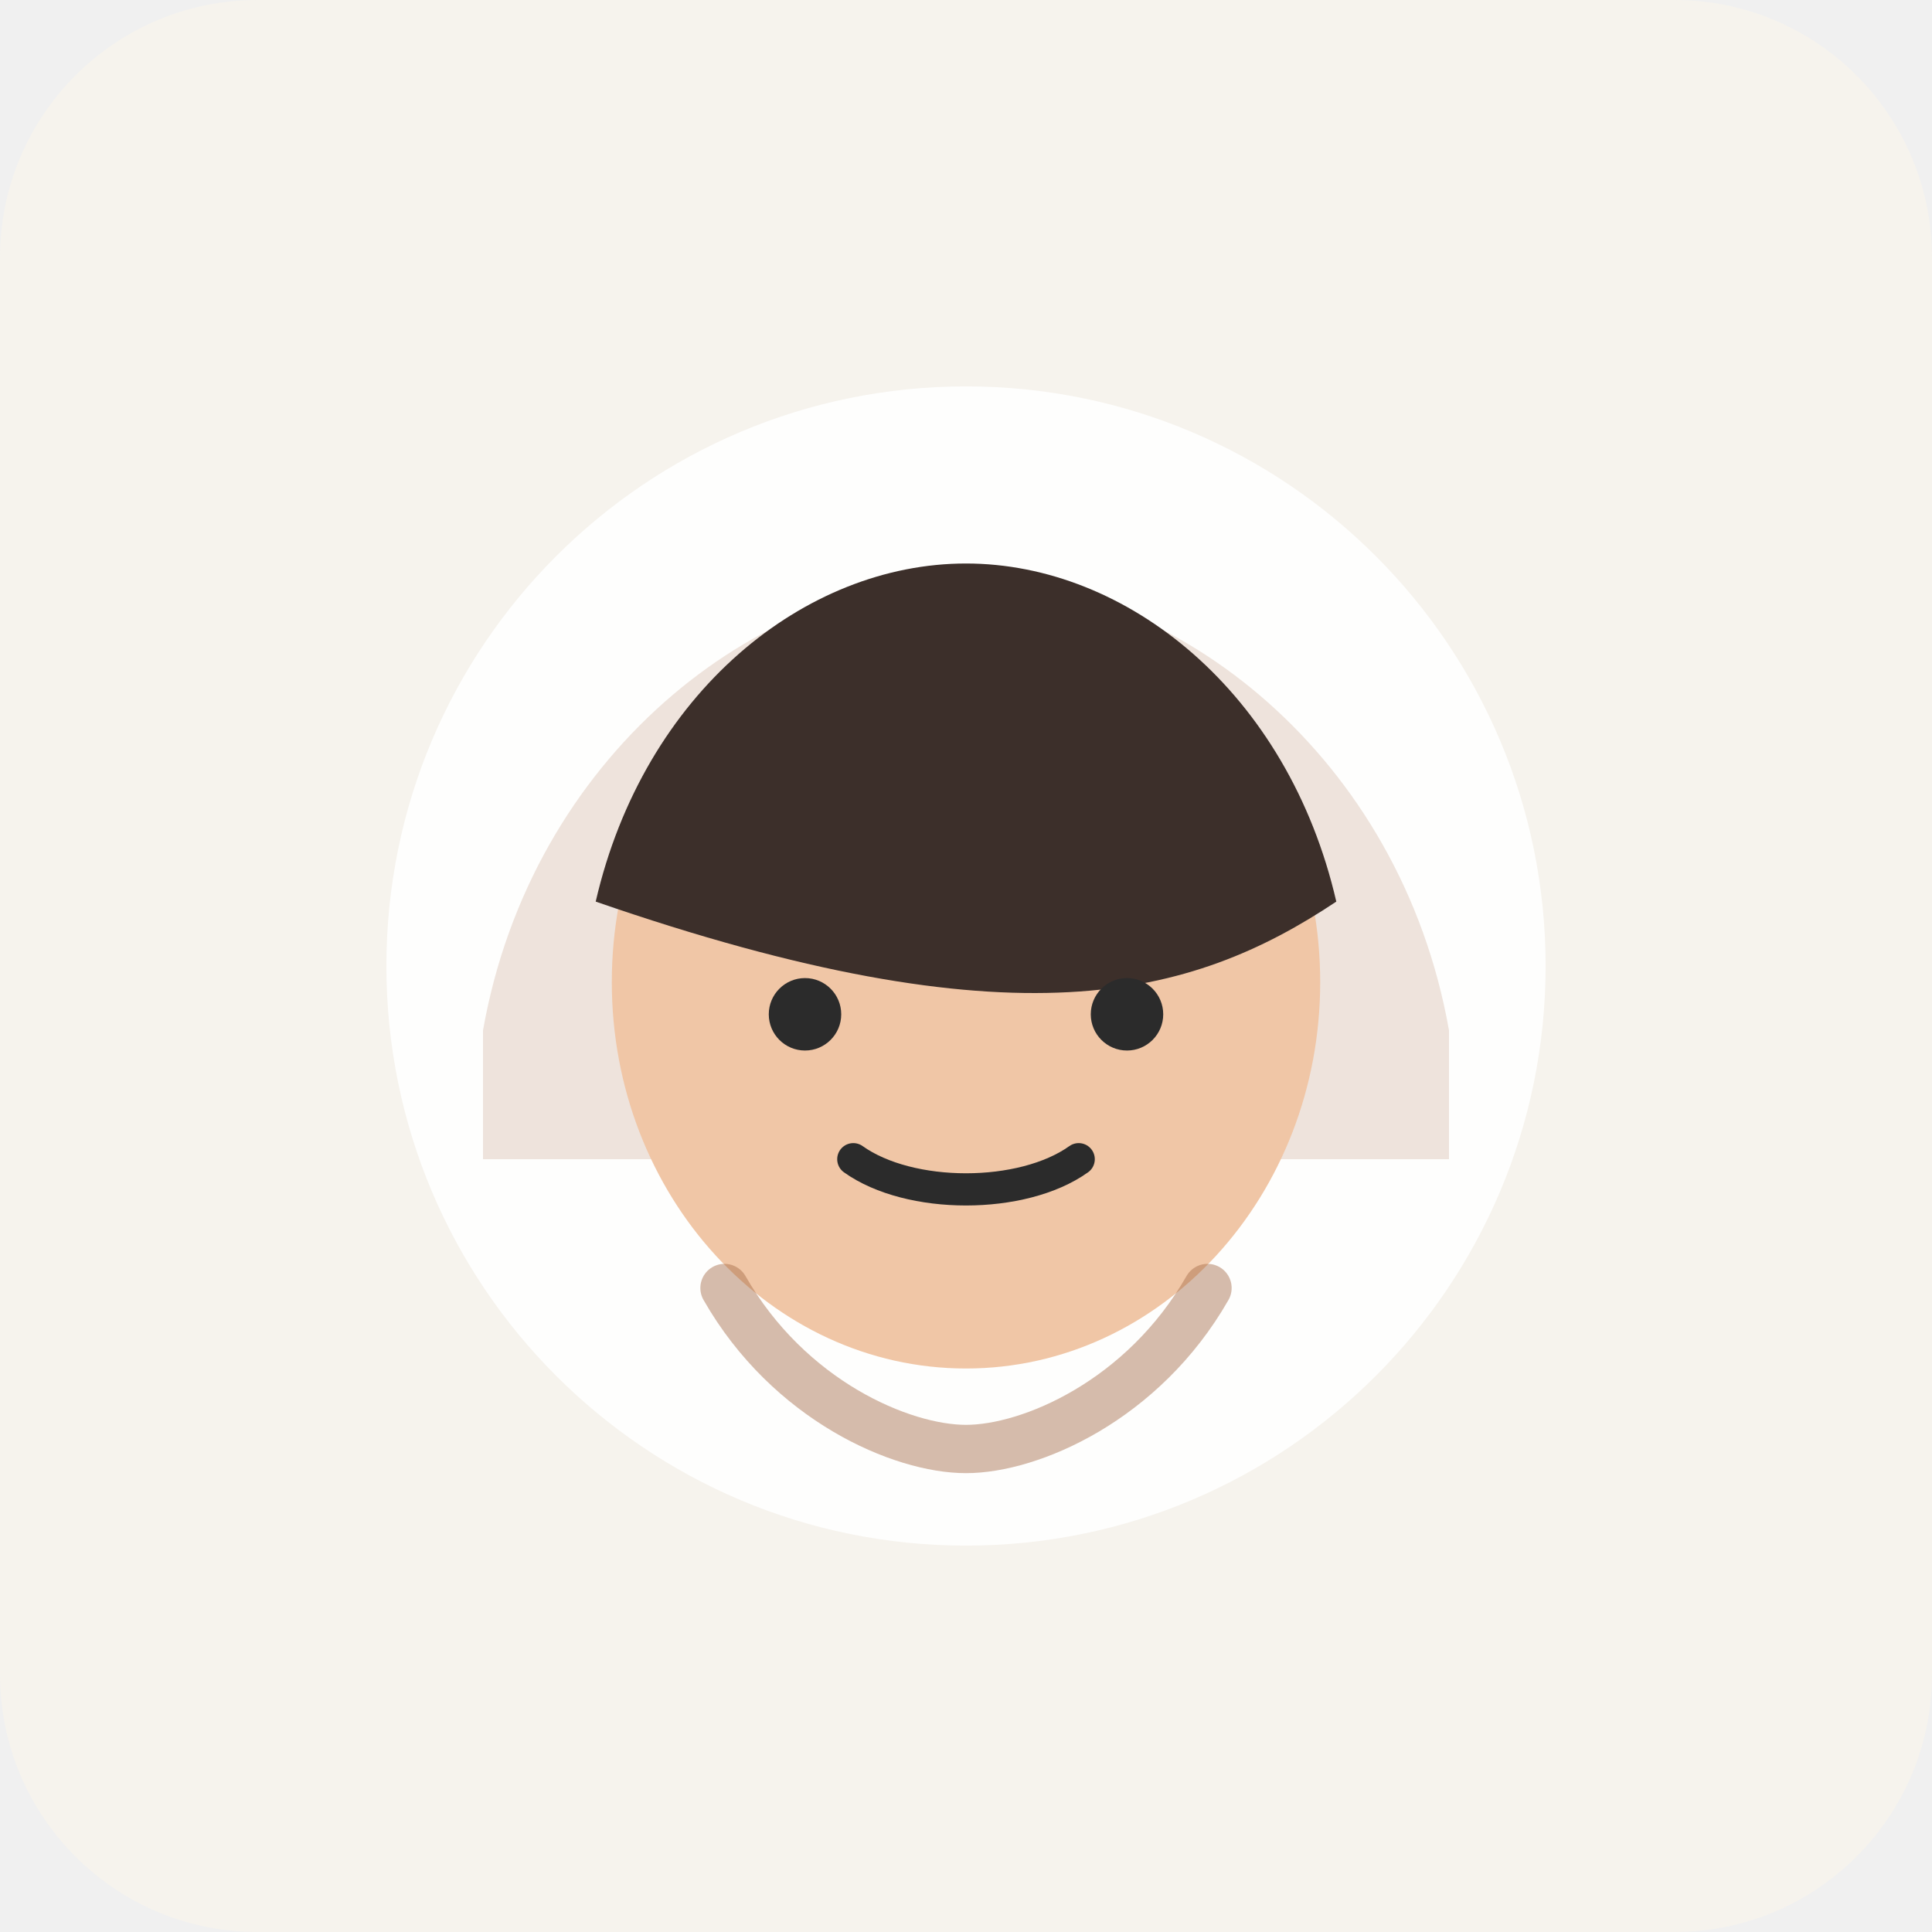
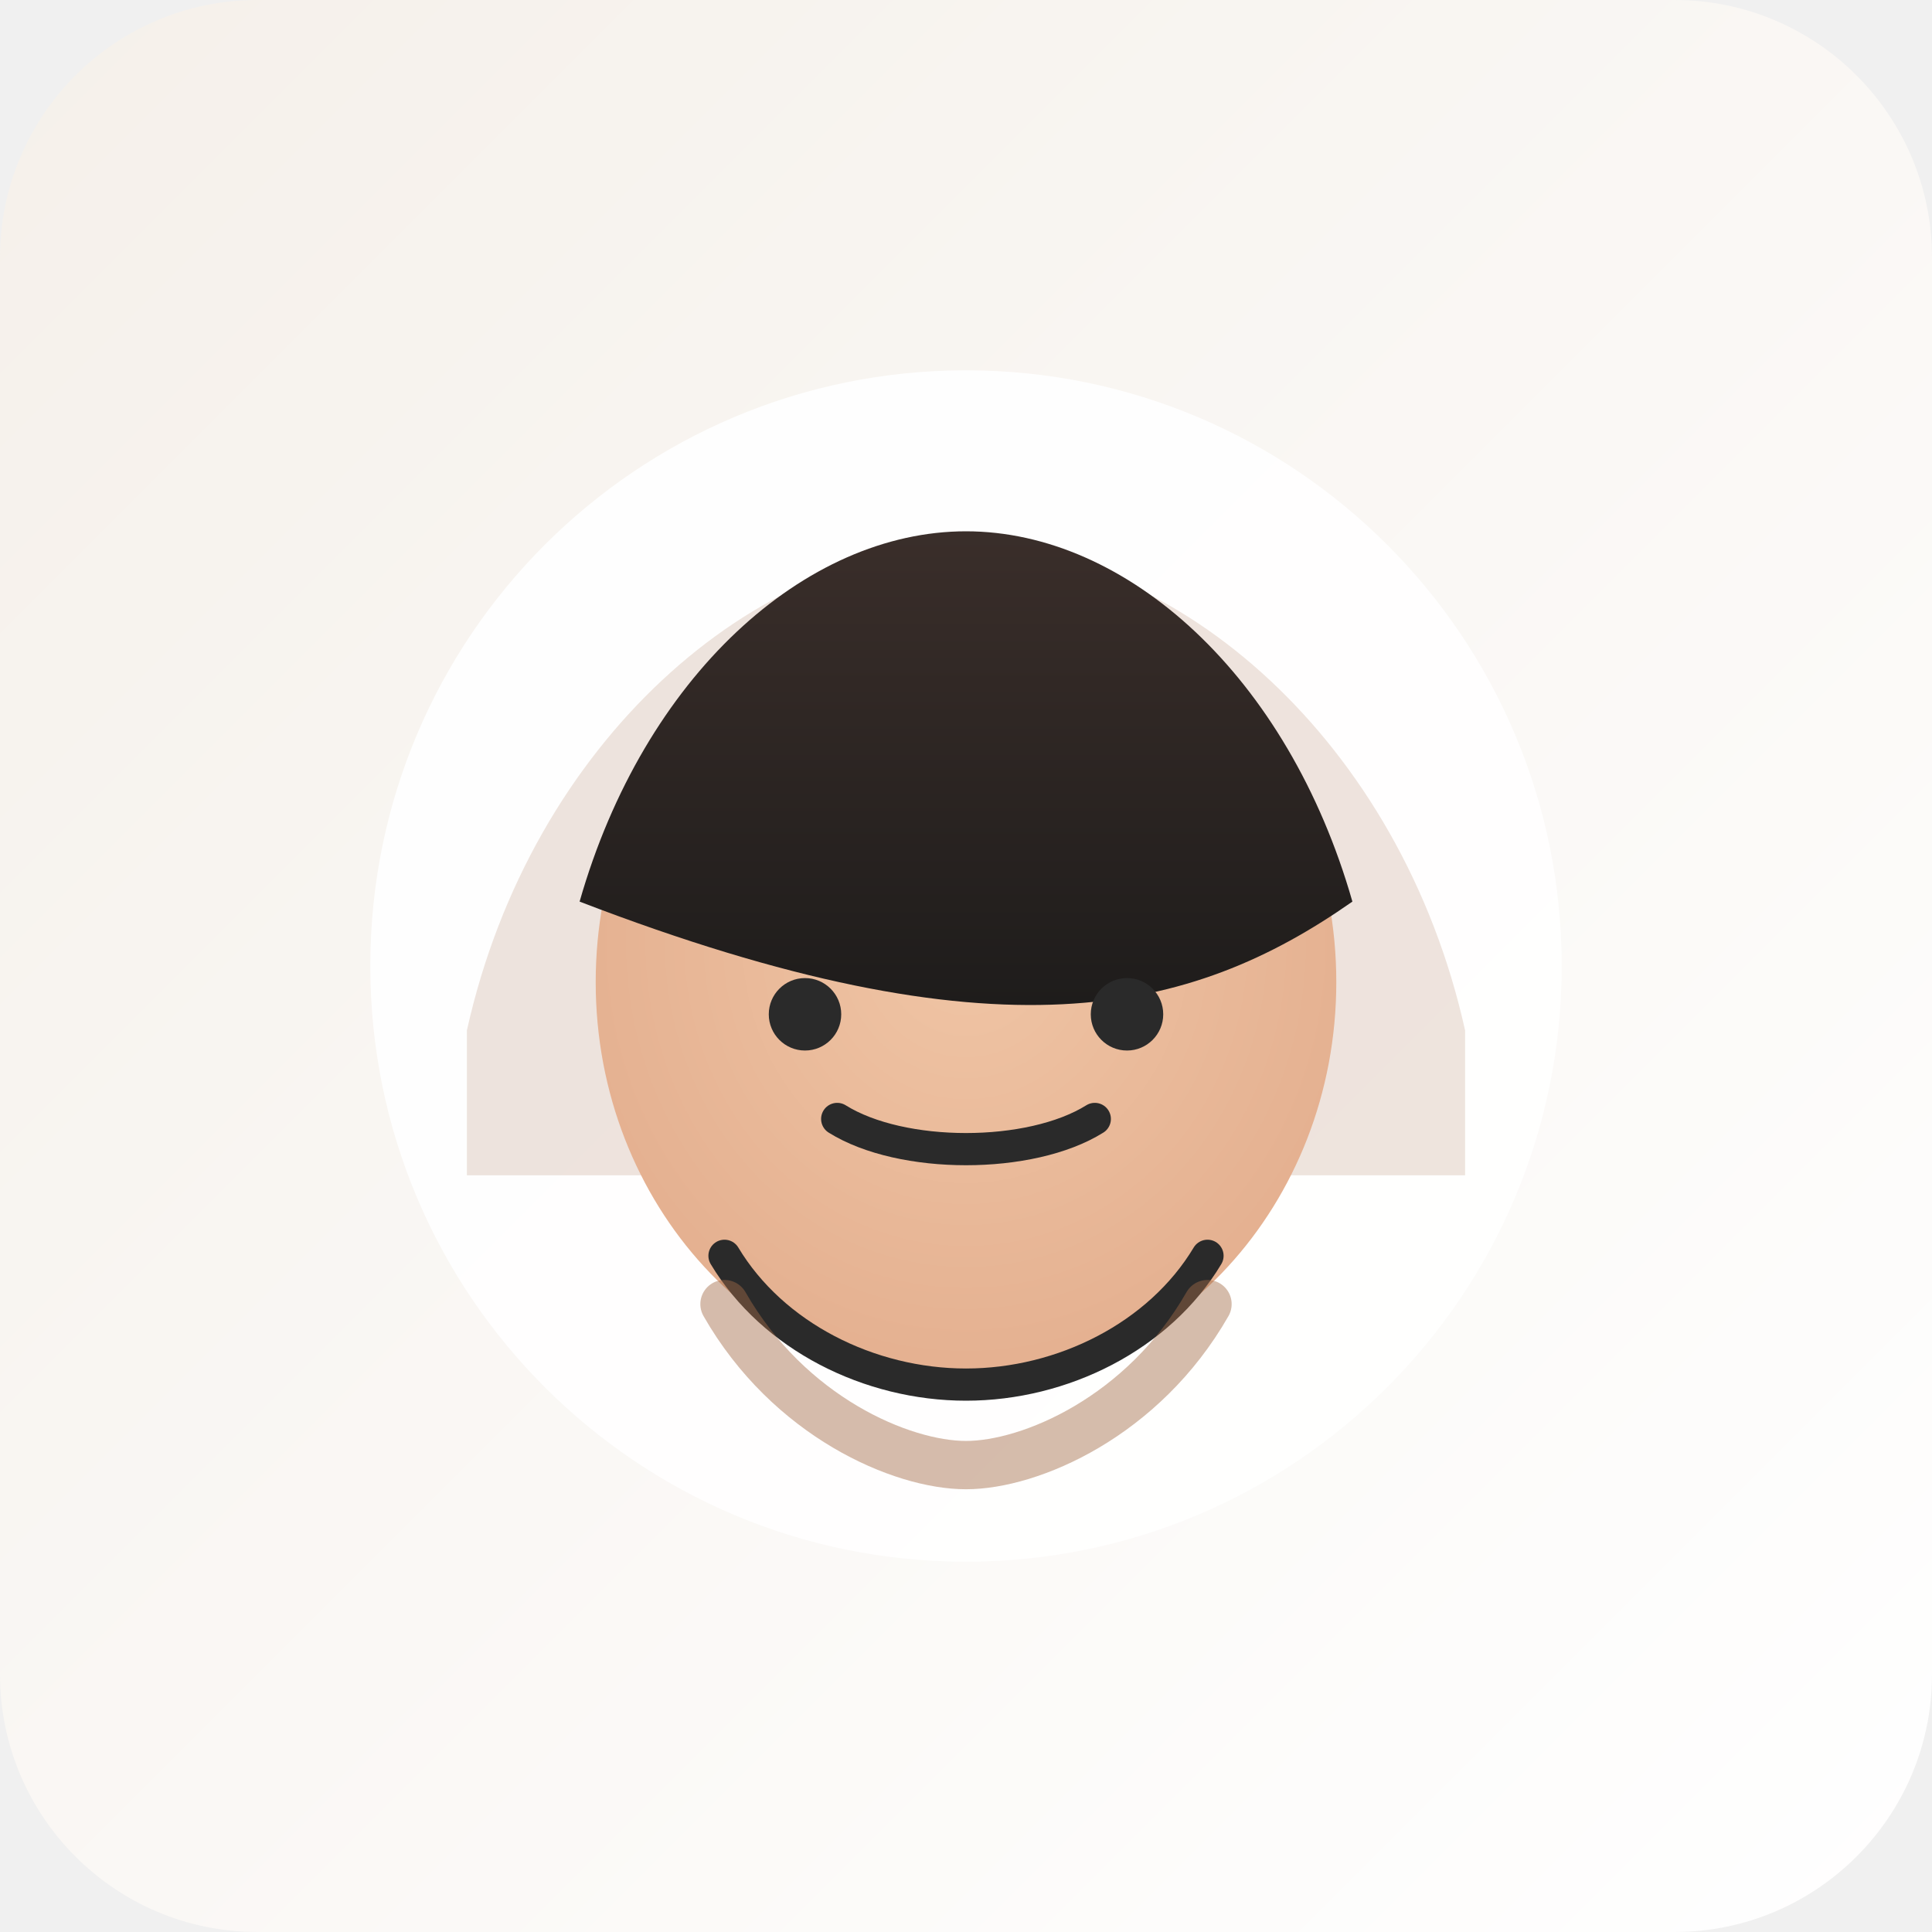
<svg xmlns="http://www.w3.org/2000/svg" viewBox="0 0 240 240" role="img" aria-label="Avatar">
-   <rect width="240" height="240" rx="32" fill="#F6F3ED" />
-   <circle cx="120" cy="120" r="72" fill="#FFFFFF" opacity="0.9" />
-   <path d="M60 128c6-34 34-56 60-56s54 22 60 56v16H60v-16z" fill="#A56B47" opacity="0.18" />
-   <ellipse cx="120" cy="122" rx="44" ry="48" fill="#F0C6A6" />
-   <path d="M74 112c6-26 26-42 46-42s40 16 46 42c-18 12-40 18-92 0z" fill="#3C2F2A" />
-   <circle cx="100" cy="126" r="4.5" fill="#2B2B2B" />
-   <circle cx="140" cy="126" r="4.5" fill="#2B2B2B" />
-   <path d="M106 144c7 5 21 5 28 0" fill="none" stroke="#2B2B2B" stroke-width="4" stroke-linecap="round" />
-   <path d="M90 160c8 14 22 20 30 20s22-6 30-20" fill="none" stroke="#A56B47" stroke-width="6" stroke-linecap="round" opacity="0.45" />
+   <defs>
+     <linearGradient id="bg" x1="0" x2="1" y1="0" y2="1">
+       <stop offset="0" stop-color="#F5F0EA" />
+       <stop offset="1" stop-color="#ffffff" />
+     </linearGradient>
+     <radialGradient id="skin" cx="0.5" cy="0.45" r="0.6">
+       <stop offset="0" stop-color="#F0C5A5" />
+       <stop offset="1" stop-color="#E3AE8E" />
+     </radialGradient>
+     <linearGradient id="hair" x1="0" x2="0" y1="0" y2="1">
+       <stop offset="0" stop-color="#3A2E2A" />
+       <stop offset="1" stop-color="#1E1C1B" />
+     </linearGradient>
+   </defs>
+   <rect width="240" height="240" rx="32" fill="url(#bg)" />
+   <circle cx="120" cy="120" r="74" fill="#FFFFFF" opacity="0.9" />
+   <path d="M58 128c8-36 36-60 62-60s54 24 62 60v18H58v-18z" fill="#A26A46" opacity="0.18" />
+   <ellipse cx="120" cy="122" rx="46" ry="50" fill="url(#skin)" />
+   <path d="M72 112c8-28 28-46 48-46s40 18 48 46c-20 14-44 20-96 0z" fill="url(#hair)" />
+   <path d="M90 156c6 10 18 16 30 16s24-6 30-16" fill="none" stroke="#2A2A2A" stroke-width="4" stroke-linecap="round" />
+   <circle cx="100" cy="126" r="4.5" fill="#2A2A2A" />
+   <circle cx="140" cy="126" r="4.5" fill="#2A2A2A" />
+   <path d="M104 139c8 5 24 5 32 0" fill="none" stroke="#2A2A2A" stroke-width="4" stroke-linecap="round" />
+   <path d="M90 162c8 14 22 20 30 20s22-6 30-20" fill="none" stroke="#A26A46" stroke-width="6" stroke-linecap="round" opacity="0.45" />
</svg>
